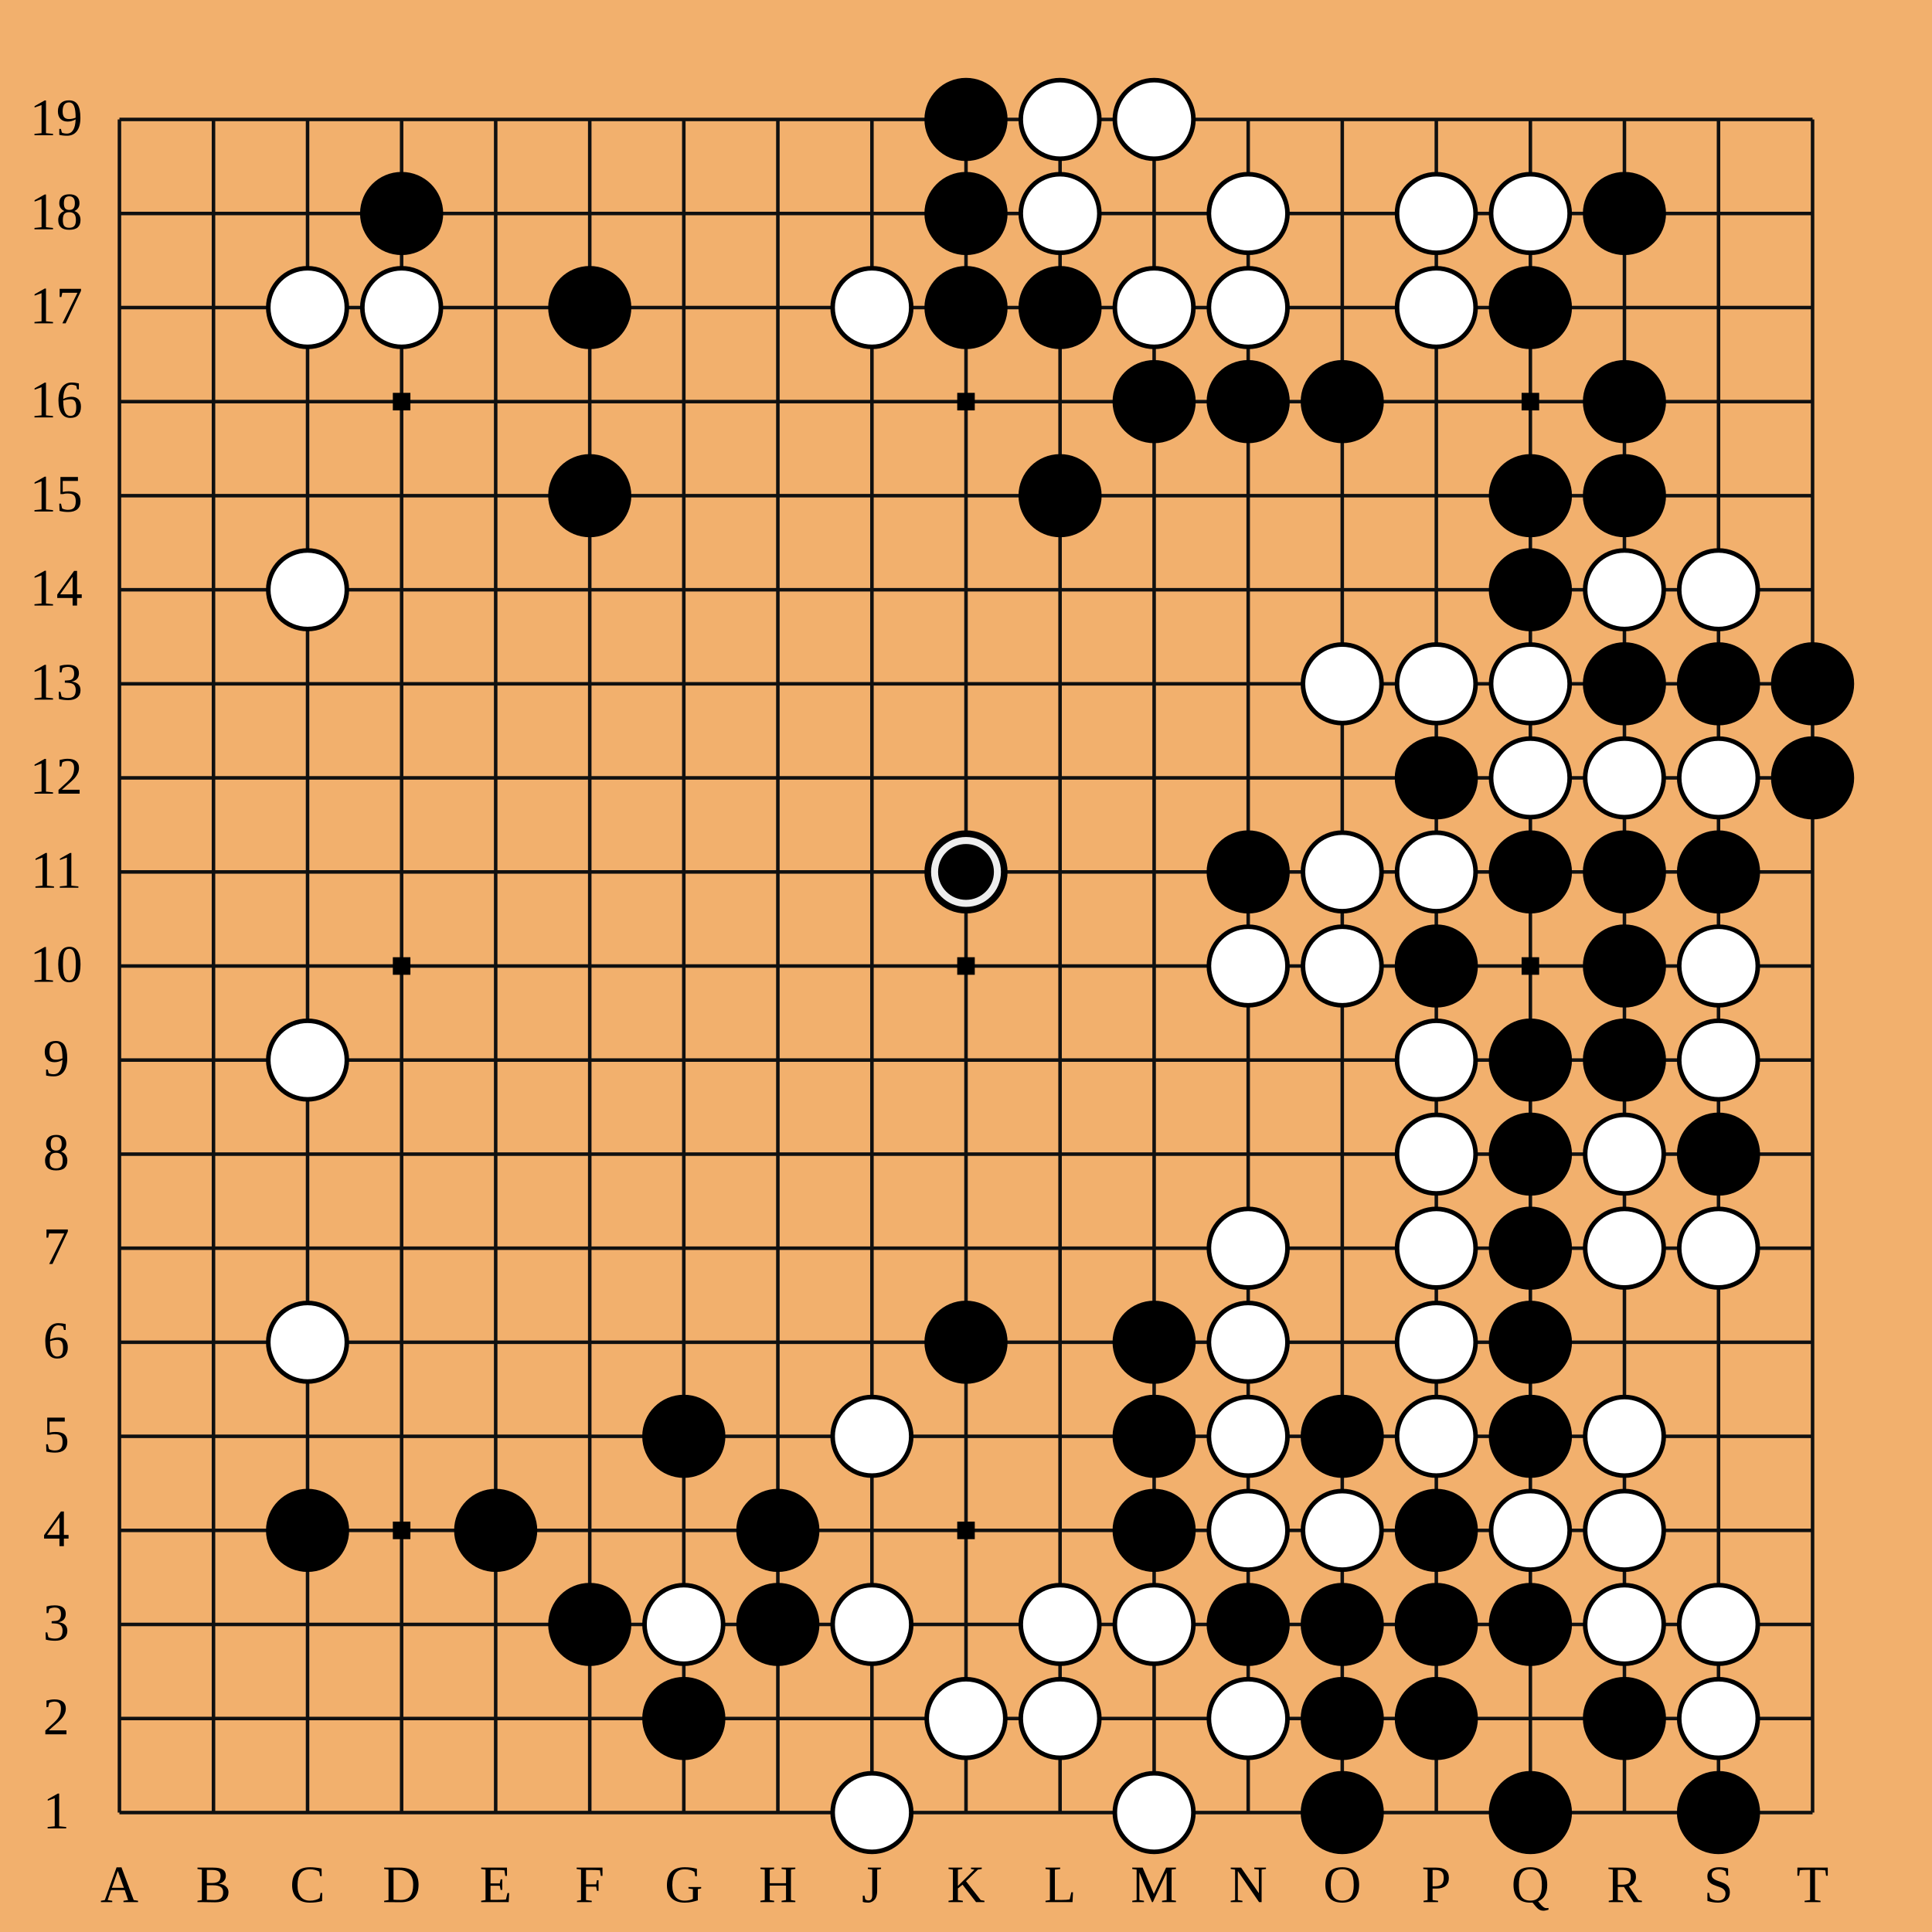
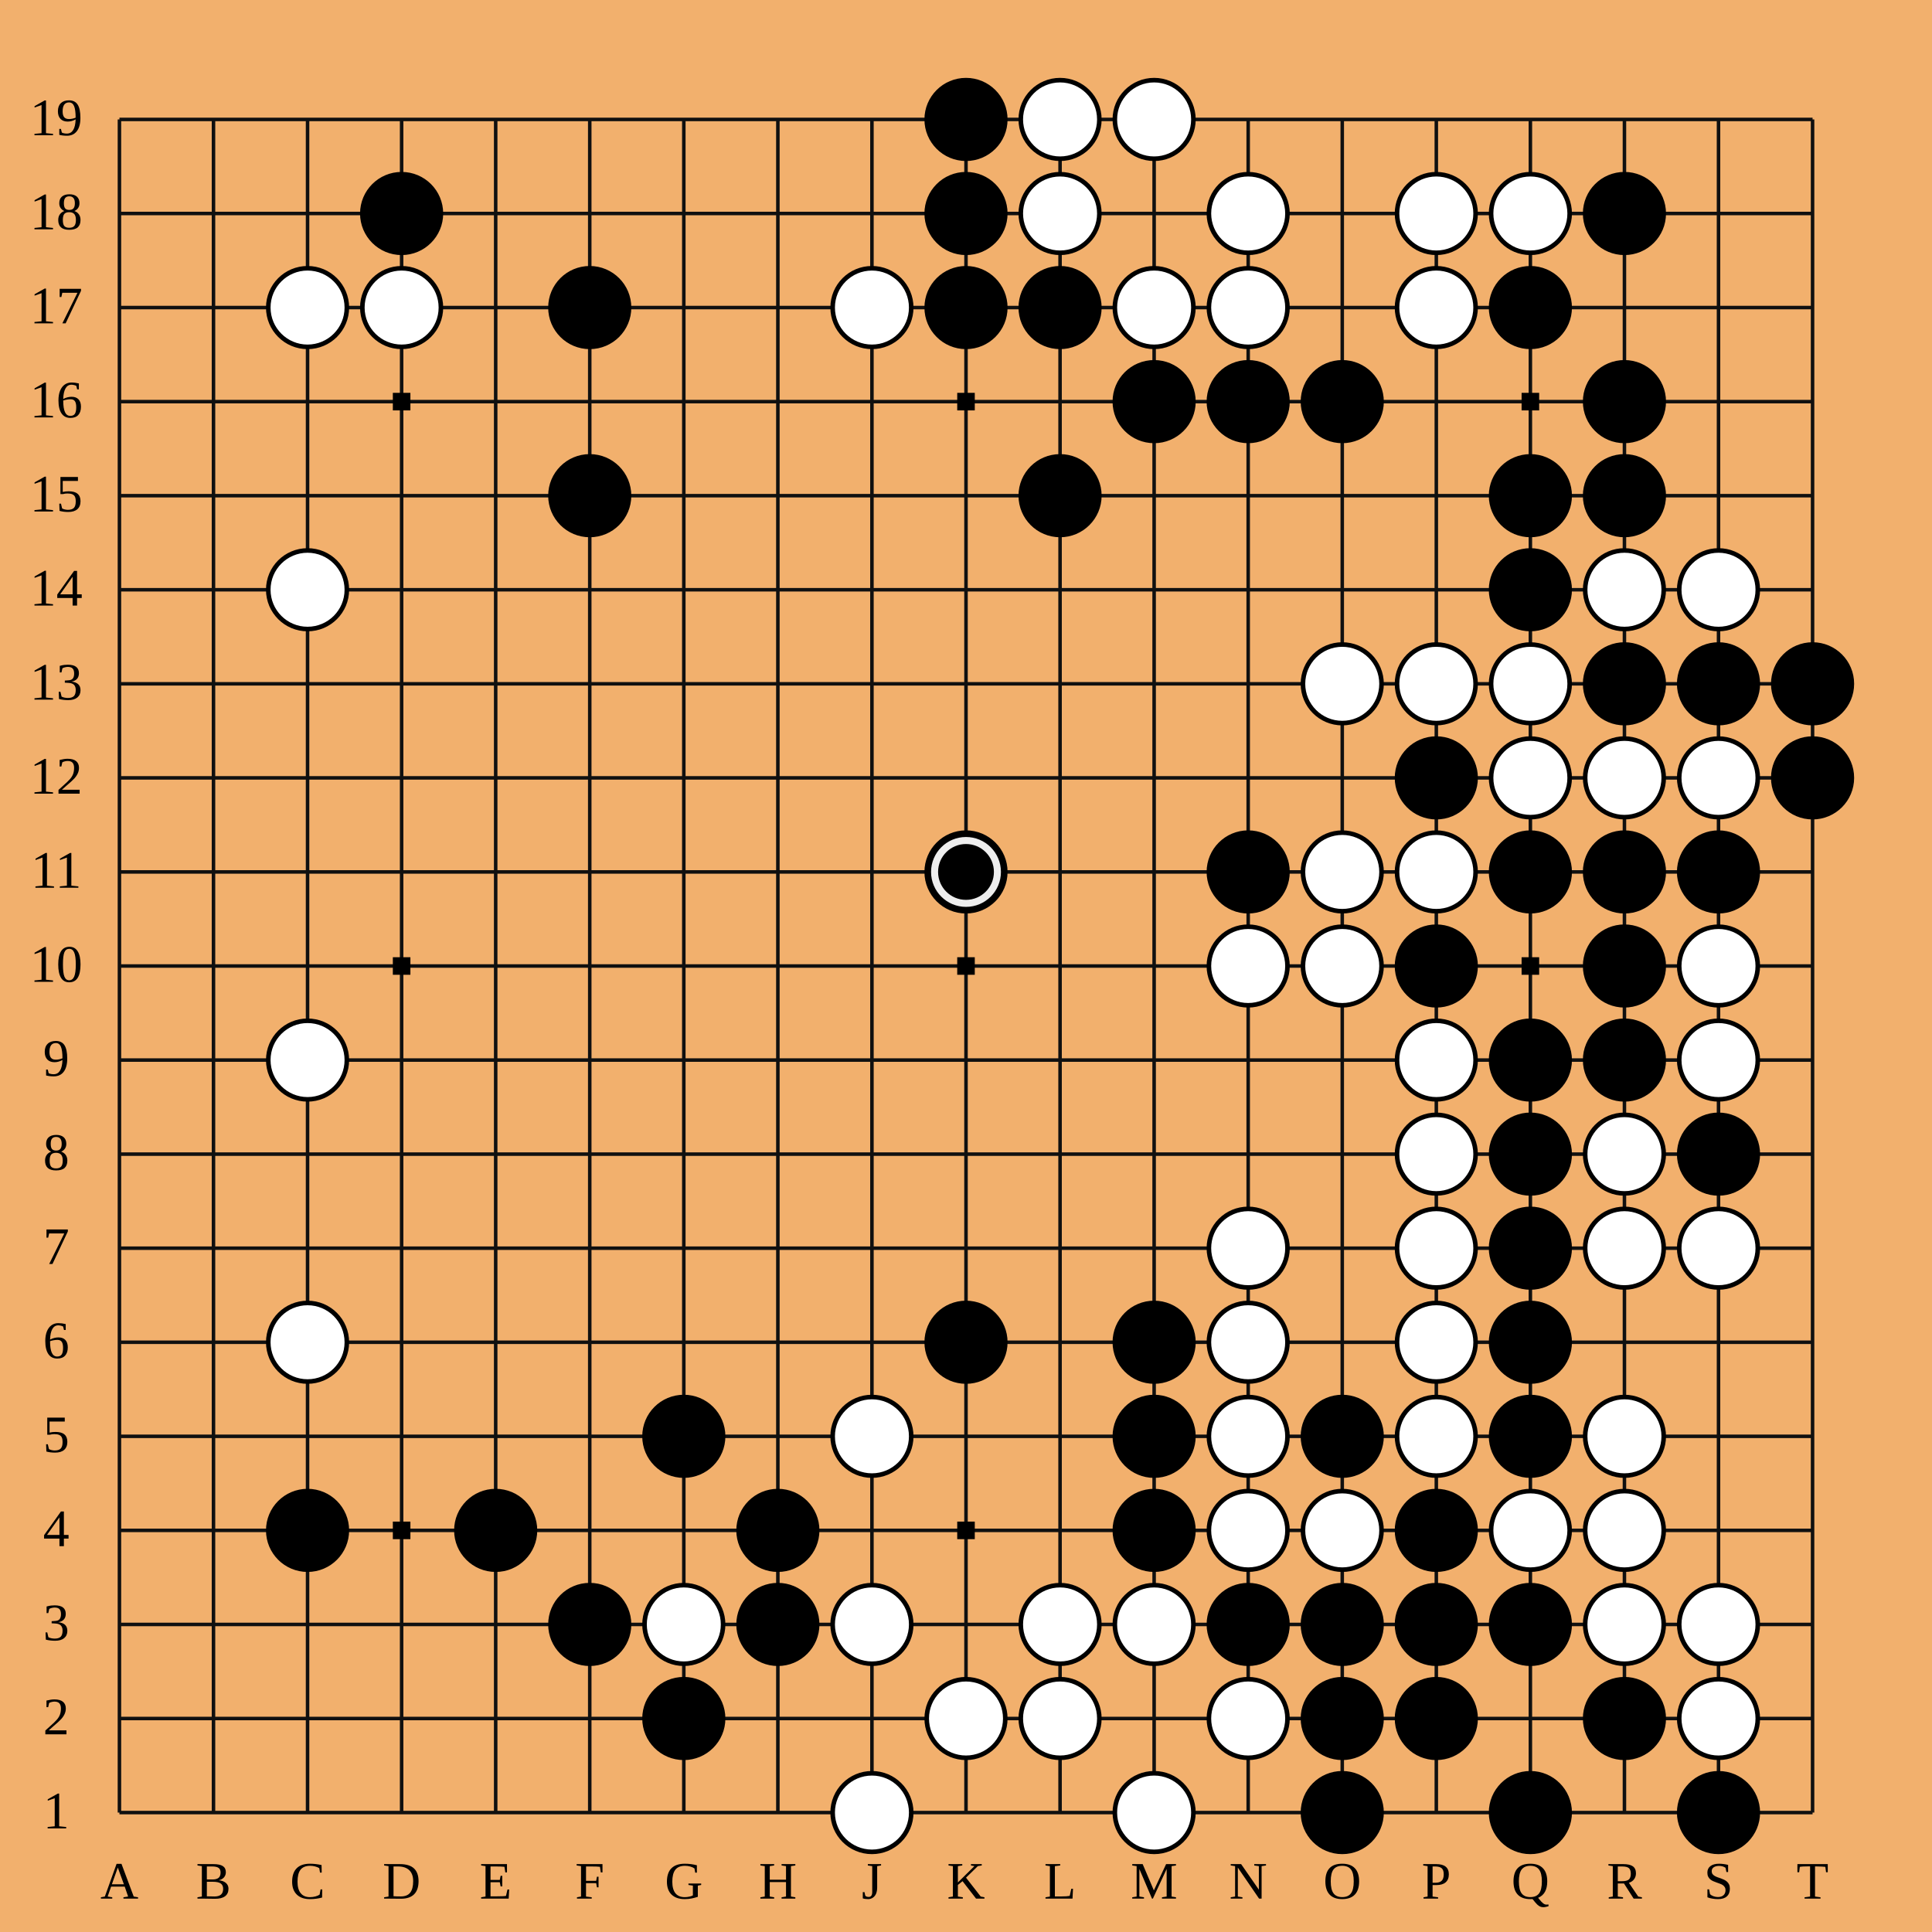
<svg xmlns="http://www.w3.org/2000/svg" width="550" height="550" viewBox="0 -550 550 550">
  <defs>
</defs>
  <rect x="0.0" y="-550.0" width="550.0" height="550.0" fill="#f2b06d" />
  <path d="M34.0,-516.0 L516.0,-516.0" stroke="#101010" stroke-width="1" />
  <path d="M34.0,-489.222 L516.0,-489.222" stroke="#101010" stroke-width="1" />
  <path d="M34.0,-462.444 L516.0,-462.444" stroke="#101010" stroke-width="1" />
  <path d="M34.0,-435.667 L516.0,-435.667" stroke="#101010" stroke-width="1" />
  <path d="M34.0,-408.889 L516.0,-408.889" stroke="#101010" stroke-width="1" />
  <path d="M34.0,-382.111 L516.0,-382.111" stroke="#101010" stroke-width="1" />
  <path d="M34.0,-355.333 L516.0,-355.333" stroke="#101010" stroke-width="1" />
  <path d="M34.0,-328.556 L516.0,-328.556" stroke="#101010" stroke-width="1" />
  <path d="M34.0,-301.778 L516.0,-301.778" stroke="#101010" stroke-width="1" />
  <path d="M34.0,-275.0 L516.0,-275.0" stroke="#101010" stroke-width="1" />
  <path d="M34.0,-248.222 L516.0,-248.222" stroke="#101010" stroke-width="1" />
  <path d="M34.0,-221.444 L516.0,-221.444" stroke="#101010" stroke-width="1" />
  <path d="M34.0,-194.667 L516.0,-194.667" stroke="#101010" stroke-width="1" />
  <path d="M34.0,-167.889 L516.0,-167.889" stroke="#101010" stroke-width="1" />
  <path d="M34.0,-141.111 L516.0,-141.111" stroke="#101010" stroke-width="1" />
  <path d="M34.0,-114.333 L516.0,-114.333" stroke="#101010" stroke-width="1" />
  <path d="M34.0,-87.556 L516.0,-87.556" stroke="#101010" stroke-width="1" />
  <path d="M34.0,-60.778 L516.0,-60.778" stroke="#101010" stroke-width="1" />
  <path d="M34.0,-34.0 L516.0,-34.0" stroke="#101010" stroke-width="1" />
  <path d="M34.0,-516.0 L34.0,-34.0" stroke="#101010" stroke-width="1" />
  <path d="M60.778,-516.0 L60.778,-34.0" stroke="#101010" stroke-width="1" />
  <path d="M87.556,-516.0 L87.556,-34.0" stroke="#101010" stroke-width="1" />
  <path d="M114.333,-516.0 L114.333,-34.0" stroke="#101010" stroke-width="1" />
  <path d="M141.111,-516.0 L141.111,-34.0" stroke="#101010" stroke-width="1" />
  <path d="M167.889,-516.0 L167.889,-34.0" stroke="#101010" stroke-width="1" />
  <path d="M194.667,-516.0 L194.667,-34.0" stroke="#101010" stroke-width="1" />
  <path d="M221.444,-516.0 L221.444,-34.0" stroke="#101010" stroke-width="1" />
  <path d="M248.222,-516.0 L248.222,-34.0" stroke="#101010" stroke-width="1" />
  <path d="M275.0,-516.0 L275.0,-34.0" stroke="#101010" stroke-width="1" />
  <path d="M301.778,-516.0 L301.778,-34.0" stroke="#101010" stroke-width="1" />
  <path d="M328.556,-516.0 L328.556,-34.0" stroke="#101010" stroke-width="1" />
  <path d="M355.333,-516.0 L355.333,-34.0" stroke="#101010" stroke-width="1" />
  <path d="M382.111,-516.0 L382.111,-34.0" stroke="#101010" stroke-width="1" />
  <path d="M408.889,-516.0 L408.889,-34.0" stroke="#101010" stroke-width="1" />
  <path d="M435.667,-516.0 L435.667,-34.0" stroke="#101010" stroke-width="1" />
  <path d="M462.444,-516.0 L462.444,-34.0" stroke="#101010" stroke-width="1" />
  <path d="M489.222,-516.0 L489.222,-34.0" stroke="#101010" stroke-width="1" />
  <path d="M516.0,-516.0 L516.0,-34.0" stroke="#101010" stroke-width="1" />
  <rect x="111.833" y="-438.167" width="5.0" height="5.0" fill="#000000" />
  <rect x="433.167" y="-438.167" width="5.0" height="5.0" fill="#000000" />
  <rect x="272.5" y="-438.167" width="5.0" height="5.0" fill="#000000" />
  <rect x="111.833" y="-116.833" width="5.0" height="5.0" fill="#000000" />
  <rect x="433.167" y="-116.833" width="5.0" height="5.0" fill="#000000" />
  <rect x="272.5" y="-116.833" width="5.0" height="5.0" fill="#000000" />
  <rect x="111.833" y="-277.5" width="5.0" height="5.0" fill="#000000" />
  <rect x="433.167" y="-277.5" width="5.0" height="5.0" fill="#000000" />
  <rect x="272.5" y="-277.5" width="5.0" height="5.0" fill="#000000" />
  <text x="16.0" y="-519.0" font-size="15.0" fill="#000000" text-anchor="middle" transform="translate(0,7.5)">19</text>
  <text x="16.0" y="-492.222" font-size="15.0" fill="#000000" text-anchor="middle" transform="translate(0,7.5)">18</text>
  <text x="16.0" y="-465.444" font-size="15.0" fill="#000000" text-anchor="middle" transform="translate(0,7.5)">17</text>
  <text x="16.0" y="-438.667" font-size="15.0" fill="#000000" text-anchor="middle" transform="translate(0,7.5)">16</text>
  <text x="16.0" y="-411.889" font-size="15.0" fill="#000000" text-anchor="middle" transform="translate(0,7.5)">15</text>
  <text x="16.0" y="-385.111" font-size="15.0" fill="#000000" text-anchor="middle" transform="translate(0,7.5)">14</text>
  <text x="16.0" y="-358.333" font-size="15.0" fill="#000000" text-anchor="middle" transform="translate(0,7.5)">13</text>
  <text x="16.0" y="-331.556" font-size="15.0" fill="#000000" text-anchor="middle" transform="translate(0,7.5)">12</text>
  <text x="16.0" y="-304.778" font-size="15.0" fill="#000000" text-anchor="middle" transform="translate(0,7.5)">11</text>
  <text x="16.0" y="-278.0" font-size="15.0" fill="#000000" text-anchor="middle" transform="translate(0,7.5)">10</text>
  <text x="16.0" y="-251.222" font-size="15.0" fill="#000000" text-anchor="middle" transform="translate(0,7.5)">9</text>
  <text x="16.0" y="-224.444" font-size="15.0" fill="#000000" text-anchor="middle" transform="translate(0,7.5)">8</text>
  <text x="16.0" y="-197.667" font-size="15.0" fill="#000000" text-anchor="middle" transform="translate(0,7.5)">7</text>
  <text x="16.0" y="-170.889" font-size="15.0" fill="#000000" text-anchor="middle" transform="translate(0,7.5)">6</text>
  <text x="16.0" y="-144.111" font-size="15.0" fill="#000000" text-anchor="middle" transform="translate(0,7.5)">5</text>
  <text x="16.0" y="-117.333" font-size="15.0" fill="#000000" text-anchor="middle" transform="translate(0,7.5)">4</text>
  <text x="16.0" y="-90.556" font-size="15.0" fill="#000000" text-anchor="middle" transform="translate(0,7.5)">3</text>
  <text x="16.0" y="-63.778" font-size="15.0" fill="#000000" text-anchor="middle" transform="translate(0,7.5)">2</text>
  <text x="16.0" y="-37.0" font-size="15.0" fill="#000000" text-anchor="middle" transform="translate(0,7.5)">1</text>
-   <text x="34.0" y="-16.0" font-size="15.0" fill="#000000" text-anchor="middle" transform="translate(0,7.5)">A</text>
-   <text x="60.778" y="-16.0" font-size="15.0" fill="#000000" text-anchor="middle" transform="translate(0,7.5)">B</text>
-   <text x="87.556" y="-16.0" font-size="15.0" fill="#000000" text-anchor="middle" transform="translate(0,7.5)">C</text>
-   <text x="114.333" y="-16.0" font-size="15.0" fill="#000000" text-anchor="middle" transform="translate(0,7.5)">D</text>
-   <text x="141.111" y="-16.0" font-size="15.0" fill="#000000" text-anchor="middle" transform="translate(0,7.5)">E</text>
-   <text x="167.889" y="-16.0" font-size="15.0" fill="#000000" text-anchor="middle" transform="translate(0,7.5)">F</text>
-   <text x="194.667" y="-16.0" font-size="15.0" fill="#000000" text-anchor="middle" transform="translate(0,7.5)">G</text>
-   <text x="221.444" y="-16.0" font-size="15.0" fill="#000000" text-anchor="middle" transform="translate(0,7.5)">H</text>
-   <text x="248.222" y="-16.0" font-size="15.0" fill="#000000" text-anchor="middle" transform="translate(0,7.5)">J</text>
-   <text x="275.0" y="-16.0" font-size="15.0" fill="#000000" text-anchor="middle" transform="translate(0,7.5)">K</text>
-   <text x="301.778" y="-16.0" font-size="15.0" fill="#000000" text-anchor="middle" transform="translate(0,7.5)">L</text>
-   <text x="328.556" y="-16.0" font-size="15.0" fill="#000000" text-anchor="middle" transform="translate(0,7.5)">M</text>
-   <text x="355.333" y="-16.0" font-size="15.0" fill="#000000" text-anchor="middle" transform="translate(0,7.5)">N</text>
-   <text x="382.111" y="-16.0" font-size="15.0" fill="#000000" text-anchor="middle" transform="translate(0,7.5)">O</text>
-   <text x="408.889" y="-16.0" font-size="15.0" fill="#000000" text-anchor="middle" transform="translate(0,7.5)">P</text>
-   <text x="435.667" y="-16.0" font-size="15.0" fill="#000000" text-anchor="middle" transform="translate(0,7.5)">Q</text>
-   <text x="462.444" y="-16.0" font-size="15.0" fill="#000000" text-anchor="middle" transform="translate(0,7.5)">R</text>
-   <text x="489.222" y="-16.0" font-size="15.0" fill="#000000" text-anchor="middle" transform="translate(0,7.5)">S</text>
-   <text x="516.0" y="-16.0" font-size="15.0" fill="#000000" text-anchor="middle" transform="translate(0,7.5)">T</text>
+   <text x="34.0" y="-17.0" font-size="15.0" fill="#000000" text-anchor="middle" transform="translate(0,7.5)">A</text>
+   <text x="60.778" y="-17.0" font-size="15.0" fill="#000000" text-anchor="middle" transform="translate(0,7.5)">B</text>
+   <text x="87.556" y="-17.0" font-size="15.0" fill="#000000" text-anchor="middle" transform="translate(0,7.5)">C</text>
+   <text x="114.333" y="-17.0" font-size="15.0" fill="#000000" text-anchor="middle" transform="translate(0,7.5)">D</text>
+   <text x="141.111" y="-17.0" font-size="15.0" fill="#000000" text-anchor="middle" transform="translate(0,7.5)">E</text>
+   <text x="167.889" y="-17.0" font-size="15.0" fill="#000000" text-anchor="middle" transform="translate(0,7.5)">F</text>
+   <text x="194.667" y="-17.0" font-size="15.0" fill="#000000" text-anchor="middle" transform="translate(0,7.5)">G</text>
+   <text x="221.444" y="-17.0" font-size="15.0" fill="#000000" text-anchor="middle" transform="translate(0,7.5)">H</text>
+   <text x="248.222" y="-17.0" font-size="15.0" fill="#000000" text-anchor="middle" transform="translate(0,7.5)">J</text>
+   <text x="275.0" y="-17.0" font-size="15.0" fill="#000000" text-anchor="middle" transform="translate(0,7.5)">K</text>
+   <text x="301.778" y="-17.0" font-size="15.0" fill="#000000" text-anchor="middle" transform="translate(0,7.5)">L</text>
+   <text x="328.556" y="-17.0" font-size="15.0" fill="#000000" text-anchor="middle" transform="translate(0,7.5)">M</text>
+   <text x="355.333" y="-17.0" font-size="15.0" fill="#000000" text-anchor="middle" transform="translate(0,7.5)">N</text>
+   <text x="382.111" y="-17.0" font-size="15.0" fill="#000000" text-anchor="middle" transform="translate(0,7.5)">O</text>
+   <text x="408.889" y="-17.0" font-size="15.0" fill="#000000" text-anchor="middle" transform="translate(0,7.5)">P</text>
+   <text x="435.667" y="-17.0" font-size="15.0" fill="#000000" text-anchor="middle" transform="translate(0,7.5)">Q</text>
+   <text x="462.444" y="-17.0" font-size="15.0" fill="#000000" text-anchor="middle" transform="translate(0,7.5)">R</text>
+   <text x="489.222" y="-17.0" font-size="15.0" fill="#000000" text-anchor="middle" transform="translate(0,7.5)">S</text>
+   <text x="516.0" y="-17.0" font-size="15.0" fill="#000000" text-anchor="middle" transform="translate(0,7.5)">T</text>
  <circle cx="275.0" cy="-516.0" r="11.184" stroke="black" stroke-width="1.3" fill="#000000" />
  <circle cx="301.778" cy="-516.0" r="11.184" stroke="black" stroke-width="1.3" fill="#FFFFFF" />
  <circle cx="328.556" cy="-516.0" r="11.184" stroke="black" stroke-width="1.3" fill="#FFFFFF" />
  <circle cx="114.333" cy="-489.222" r="11.184" stroke="black" stroke-width="1.3" fill="#000000" />
  <circle cx="275.0" cy="-489.222" r="11.184" stroke="black" stroke-width="1.3" fill="#000000" />
  <circle cx="301.778" cy="-489.222" r="11.184" stroke="black" stroke-width="1.3" fill="#FFFFFF" />
  <circle cx="355.333" cy="-489.222" r="11.184" stroke="black" stroke-width="1.3" fill="#FFFFFF" />
  <circle cx="408.889" cy="-489.222" r="11.184" stroke="black" stroke-width="1.3" fill="#FFFFFF" />
  <circle cx="435.667" cy="-489.222" r="11.184" stroke="black" stroke-width="1.3" fill="#FFFFFF" />
  <circle cx="462.444" cy="-489.222" r="11.184" stroke="black" stroke-width="1.3" fill="#000000" />
  <circle cx="87.556" cy="-462.444" r="11.184" stroke="black" stroke-width="1.3" fill="#FFFFFF" />
  <circle cx="114.333" cy="-462.444" r="11.184" stroke="black" stroke-width="1.3" fill="#FFFFFF" />
  <circle cx="167.889" cy="-462.444" r="11.184" stroke="black" stroke-width="1.3" fill="#000000" />
  <circle cx="248.222" cy="-462.444" r="11.184" stroke="black" stroke-width="1.3" fill="#FFFFFF" />
  <circle cx="275.0" cy="-462.444" r="11.184" stroke="black" stroke-width="1.3" fill="#000000" />
  <circle cx="301.778" cy="-462.444" r="11.184" stroke="black" stroke-width="1.3" fill="#000000" />
  <circle cx="328.556" cy="-462.444" r="11.184" stroke="black" stroke-width="1.3" fill="#FFFFFF" />
  <circle cx="355.333" cy="-462.444" r="11.184" stroke="black" stroke-width="1.3" fill="#FFFFFF" />
  <circle cx="408.889" cy="-462.444" r="11.184" stroke="black" stroke-width="1.3" fill="#FFFFFF" />
  <circle cx="435.667" cy="-462.444" r="11.184" stroke="black" stroke-width="1.3" fill="#000000" />
  <circle cx="328.556" cy="-435.667" r="11.184" stroke="black" stroke-width="1.3" fill="#000000" />
  <circle cx="355.333" cy="-435.667" r="11.184" stroke="black" stroke-width="1.3" fill="#000000" />
  <circle cx="382.111" cy="-435.667" r="11.184" stroke="black" stroke-width="1.3" fill="#000000" />
  <circle cx="462.444" cy="-435.667" r="11.184" stroke="black" stroke-width="1.3" fill="#000000" />
  <circle cx="167.889" cy="-408.889" r="11.184" stroke="black" stroke-width="1.3" fill="#000000" />
  <circle cx="301.778" cy="-408.889" r="11.184" stroke="black" stroke-width="1.3" fill="#000000" />
  <circle cx="435.667" cy="-408.889" r="11.184" stroke="black" stroke-width="1.3" fill="#000000" />
  <circle cx="462.444" cy="-408.889" r="11.184" stroke="black" stroke-width="1.3" fill="#000000" />
  <circle cx="87.556" cy="-382.111" r="11.184" stroke="black" stroke-width="1.3" fill="#FFFFFF" />
  <circle cx="435.667" cy="-382.111" r="11.184" stroke="black" stroke-width="1.3" fill="#000000" />
  <circle cx="462.444" cy="-382.111" r="11.184" stroke="black" stroke-width="1.3" fill="#FFFFFF" />
  <circle cx="489.222" cy="-382.111" r="11.184" stroke="black" stroke-width="1.3" fill="#FFFFFF" />
  <circle cx="382.111" cy="-355.333" r="11.184" stroke="black" stroke-width="1.3" fill="#FFFFFF" />
  <circle cx="408.889" cy="-355.333" r="11.184" stroke="black" stroke-width="1.3" fill="#FFFFFF" />
  <circle cx="435.667" cy="-355.333" r="11.184" stroke="black" stroke-width="1.3" fill="#FFFFFF" />
  <circle cx="462.444" cy="-355.333" r="11.184" stroke="black" stroke-width="1.3" fill="#000000" />
  <circle cx="489.222" cy="-355.333" r="11.184" stroke="black" stroke-width="1.3" fill="#000000" />
  <circle cx="516.0" cy="-355.333" r="11.184" stroke="black" stroke-width="1.3" fill="#000000" />
  <circle cx="408.889" cy="-328.556" r="11.184" stroke="black" stroke-width="1.3" fill="#000000" />
  <circle cx="435.667" cy="-328.556" r="11.184" stroke="black" stroke-width="1.3" fill="#FFFFFF" />
  <circle cx="462.444" cy="-328.556" r="11.184" stroke="black" stroke-width="1.3" fill="#FFFFFF" />
  <circle cx="489.222" cy="-328.556" r="11.184" stroke="black" stroke-width="1.3" fill="#FFFFFF" />
  <circle cx="516.0" cy="-328.556" r="11.184" stroke="black" stroke-width="1.3" fill="#000000" />
  <circle cx="275.0" cy="-301.778" r="11.184" stroke="black" stroke-width="1.3" fill="#000000" />
  <circle cx="355.333" cy="-301.778" r="11.184" stroke="black" stroke-width="1.3" fill="#000000" />
  <circle cx="382.111" cy="-301.778" r="11.184" stroke="black" stroke-width="1.3" fill="#FFFFFF" />
  <circle cx="408.889" cy="-301.778" r="11.184" stroke="black" stroke-width="1.3" fill="#FFFFFF" />
  <circle cx="435.667" cy="-301.778" r="11.184" stroke="black" stroke-width="1.3" fill="#000000" />
  <circle cx="462.444" cy="-301.778" r="11.184" stroke="black" stroke-width="1.3" fill="#000000" />
  <circle cx="489.222" cy="-301.778" r="11.184" stroke="black" stroke-width="1.3" fill="#000000" />
  <circle cx="355.333" cy="-275.0" r="11.184" stroke="black" stroke-width="1.3" fill="#FFFFFF" />
  <circle cx="382.111" cy="-275.0" r="11.184" stroke="black" stroke-width="1.3" fill="#FFFFFF" />
  <circle cx="408.889" cy="-275.0" r="11.184" stroke="black" stroke-width="1.3" fill="#000000" />
  <circle cx="462.444" cy="-275.0" r="11.184" stroke="black" stroke-width="1.3" fill="#000000" />
  <circle cx="489.222" cy="-275.0" r="11.184" stroke="black" stroke-width="1.3" fill="#FFFFFF" />
  <circle cx="87.556" cy="-248.222" r="11.184" stroke="black" stroke-width="1.3" fill="#FFFFFF" />
  <circle cx="408.889" cy="-248.222" r="11.184" stroke="black" stroke-width="1.3" fill="#FFFFFF" />
  <circle cx="435.667" cy="-248.222" r="11.184" stroke="black" stroke-width="1.3" fill="#000000" />
  <circle cx="462.444" cy="-248.222" r="11.184" stroke="black" stroke-width="1.3" fill="#000000" />
  <circle cx="489.222" cy="-248.222" r="11.184" stroke="black" stroke-width="1.3" fill="#FFFFFF" />
  <circle cx="408.889" cy="-221.444" r="11.184" stroke="black" stroke-width="1.3" fill="#FFFFFF" />
  <circle cx="435.667" cy="-221.444" r="11.184" stroke="black" stroke-width="1.3" fill="#000000" />
  <circle cx="462.444" cy="-221.444" r="11.184" stroke="black" stroke-width="1.3" fill="#FFFFFF" />
  <circle cx="489.222" cy="-221.444" r="11.184" stroke="black" stroke-width="1.3" fill="#000000" />
  <circle cx="355.333" cy="-194.667" r="11.184" stroke="black" stroke-width="1.3" fill="#FFFFFF" />
  <circle cx="408.889" cy="-194.667" r="11.184" stroke="black" stroke-width="1.3" fill="#FFFFFF" />
  <circle cx="435.667" cy="-194.667" r="11.184" stroke="black" stroke-width="1.3" fill="#000000" />
  <circle cx="462.444" cy="-194.667" r="11.184" stroke="black" stroke-width="1.3" fill="#FFFFFF" />
  <circle cx="489.222" cy="-194.667" r="11.184" stroke="black" stroke-width="1.3" fill="#FFFFFF" />
  <circle cx="87.556" cy="-167.889" r="11.184" stroke="black" stroke-width="1.3" fill="#FFFFFF" />
  <circle cx="275.0" cy="-167.889" r="11.184" stroke="black" stroke-width="1.3" fill="#000000" />
  <circle cx="328.556" cy="-167.889" r="11.184" stroke="black" stroke-width="1.3" fill="#000000" />
  <circle cx="355.333" cy="-167.889" r="11.184" stroke="black" stroke-width="1.3" fill="#FFFFFF" />
  <circle cx="408.889" cy="-167.889" r="11.184" stroke="black" stroke-width="1.3" fill="#FFFFFF" />
  <circle cx="435.667" cy="-167.889" r="11.184" stroke="black" stroke-width="1.3" fill="#000000" />
  <circle cx="194.667" cy="-141.111" r="11.184" stroke="black" stroke-width="1.3" fill="#000000" />
  <circle cx="248.222" cy="-141.111" r="11.184" stroke="black" stroke-width="1.3" fill="#FFFFFF" />
  <circle cx="328.556" cy="-141.111" r="11.184" stroke="black" stroke-width="1.3" fill="#000000" />
  <circle cx="355.333" cy="-141.111" r="11.184" stroke="black" stroke-width="1.3" fill="#FFFFFF" />
  <circle cx="382.111" cy="-141.111" r="11.184" stroke="black" stroke-width="1.3" fill="#000000" />
  <circle cx="408.889" cy="-141.111" r="11.184" stroke="black" stroke-width="1.3" fill="#FFFFFF" />
  <circle cx="435.667" cy="-141.111" r="11.184" stroke="black" stroke-width="1.3" fill="#000000" />
  <circle cx="462.444" cy="-141.111" r="11.184" stroke="black" stroke-width="1.3" fill="#FFFFFF" />
  <circle cx="87.556" cy="-114.333" r="11.184" stroke="black" stroke-width="1.3" fill="#000000" />
  <circle cx="141.111" cy="-114.333" r="11.184" stroke="black" stroke-width="1.3" fill="#000000" />
  <circle cx="221.444" cy="-114.333" r="11.184" stroke="black" stroke-width="1.3" fill="#000000" />
  <circle cx="328.556" cy="-114.333" r="11.184" stroke="black" stroke-width="1.3" fill="#000000" />
  <circle cx="355.333" cy="-114.333" r="11.184" stroke="black" stroke-width="1.3" fill="#FFFFFF" />
  <circle cx="382.111" cy="-114.333" r="11.184" stroke="black" stroke-width="1.3" fill="#FFFFFF" />
  <circle cx="408.889" cy="-114.333" r="11.184" stroke="black" stroke-width="1.3" fill="#000000" />
  <circle cx="435.667" cy="-114.333" r="11.184" stroke="black" stroke-width="1.3" fill="#FFFFFF" />
  <circle cx="462.444" cy="-114.333" r="11.184" stroke="black" stroke-width="1.3" fill="#FFFFFF" />
  <circle cx="167.889" cy="-87.556" r="11.184" stroke="black" stroke-width="1.3" fill="#000000" />
  <circle cx="194.667" cy="-87.556" r="11.184" stroke="black" stroke-width="1.3" fill="#FFFFFF" />
  <circle cx="221.444" cy="-87.556" r="11.184" stroke="black" stroke-width="1.3" fill="#000000" />
  <circle cx="248.222" cy="-87.556" r="11.184" stroke="black" stroke-width="1.3" fill="#FFFFFF" />
  <circle cx="301.778" cy="-87.556" r="11.184" stroke="black" stroke-width="1.3" fill="#FFFFFF" />
  <circle cx="328.556" cy="-87.556" r="11.184" stroke="black" stroke-width="1.3" fill="#FFFFFF" />
  <circle cx="355.333" cy="-87.556" r="11.184" stroke="black" stroke-width="1.3" fill="#000000" />
  <circle cx="382.111" cy="-87.556" r="11.184" stroke="black" stroke-width="1.3" fill="#000000" />
  <circle cx="408.889" cy="-87.556" r="11.184" stroke="black" stroke-width="1.3" fill="#000000" />
  <circle cx="435.667" cy="-87.556" r="11.184" stroke="black" stroke-width="1.3" fill="#000000" />
  <circle cx="462.444" cy="-87.556" r="11.184" stroke="black" stroke-width="1.3" fill="#FFFFFF" />
  <circle cx="489.222" cy="-87.556" r="11.184" stroke="black" stroke-width="1.3" fill="#FFFFFF" />
  <circle cx="194.667" cy="-60.778" r="11.184" stroke="black" stroke-width="1.3" fill="#000000" />
  <circle cx="275.0" cy="-60.778" r="11.184" stroke="black" stroke-width="1.3" fill="#FFFFFF" />
  <circle cx="301.778" cy="-60.778" r="11.184" stroke="black" stroke-width="1.3" fill="#FFFFFF" />
  <circle cx="355.333" cy="-60.778" r="11.184" stroke="black" stroke-width="1.3" fill="#FFFFFF" />
  <circle cx="382.111" cy="-60.778" r="11.184" stroke="black" stroke-width="1.3" fill="#000000" />
  <circle cx="408.889" cy="-60.778" r="11.184" stroke="black" stroke-width="1.3" fill="#000000" />
  <circle cx="462.444" cy="-60.778" r="11.184" stroke="black" stroke-width="1.3" fill="#000000" />
  <circle cx="489.222" cy="-60.778" r="11.184" stroke="black" stroke-width="1.3" fill="#FFFFFF" />
  <circle cx="248.222" cy="-34.0" r="11.184" stroke="black" stroke-width="1.3" fill="#FFFFFF" />
  <circle cx="328.556" cy="-34.0" r="11.184" stroke="black" stroke-width="1.3" fill="#FFFFFF" />
  <circle cx="382.111" cy="-34.0" r="11.184" stroke="black" stroke-width="1.3" fill="#000000" />
  <circle cx="435.667" cy="-34.0" r="11.184" stroke="black" stroke-width="1.3" fill="#000000" />
  <circle cx="489.222" cy="-34.0" r="11.184" stroke="black" stroke-width="1.3" fill="#000000" />
  <circle cx="275.0" cy="-301.778" r="8.947" stroke-width="2" stroke="#EEEEEE" />
</svg>
